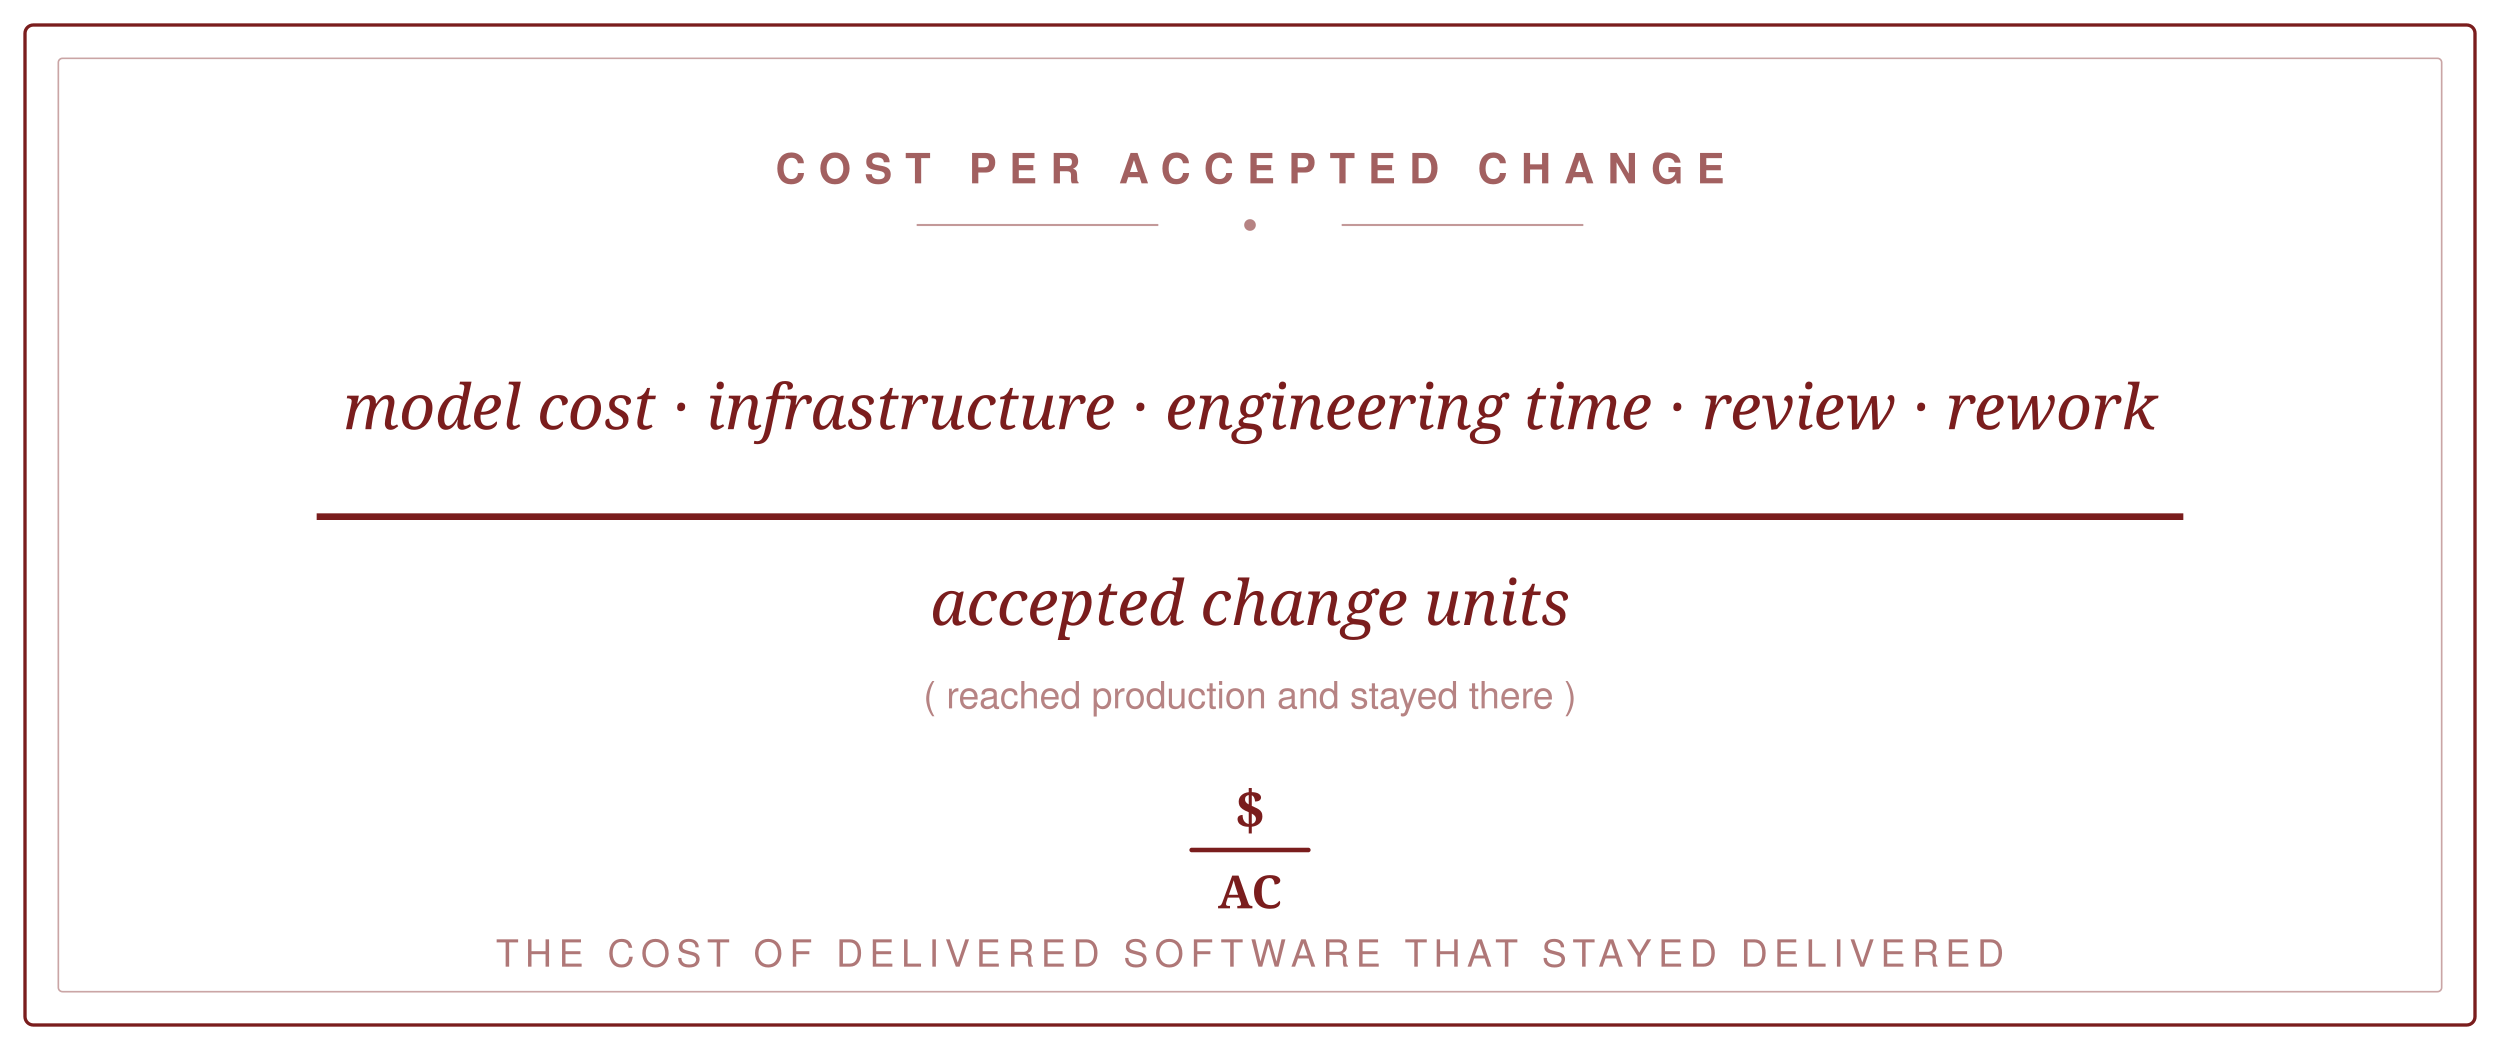
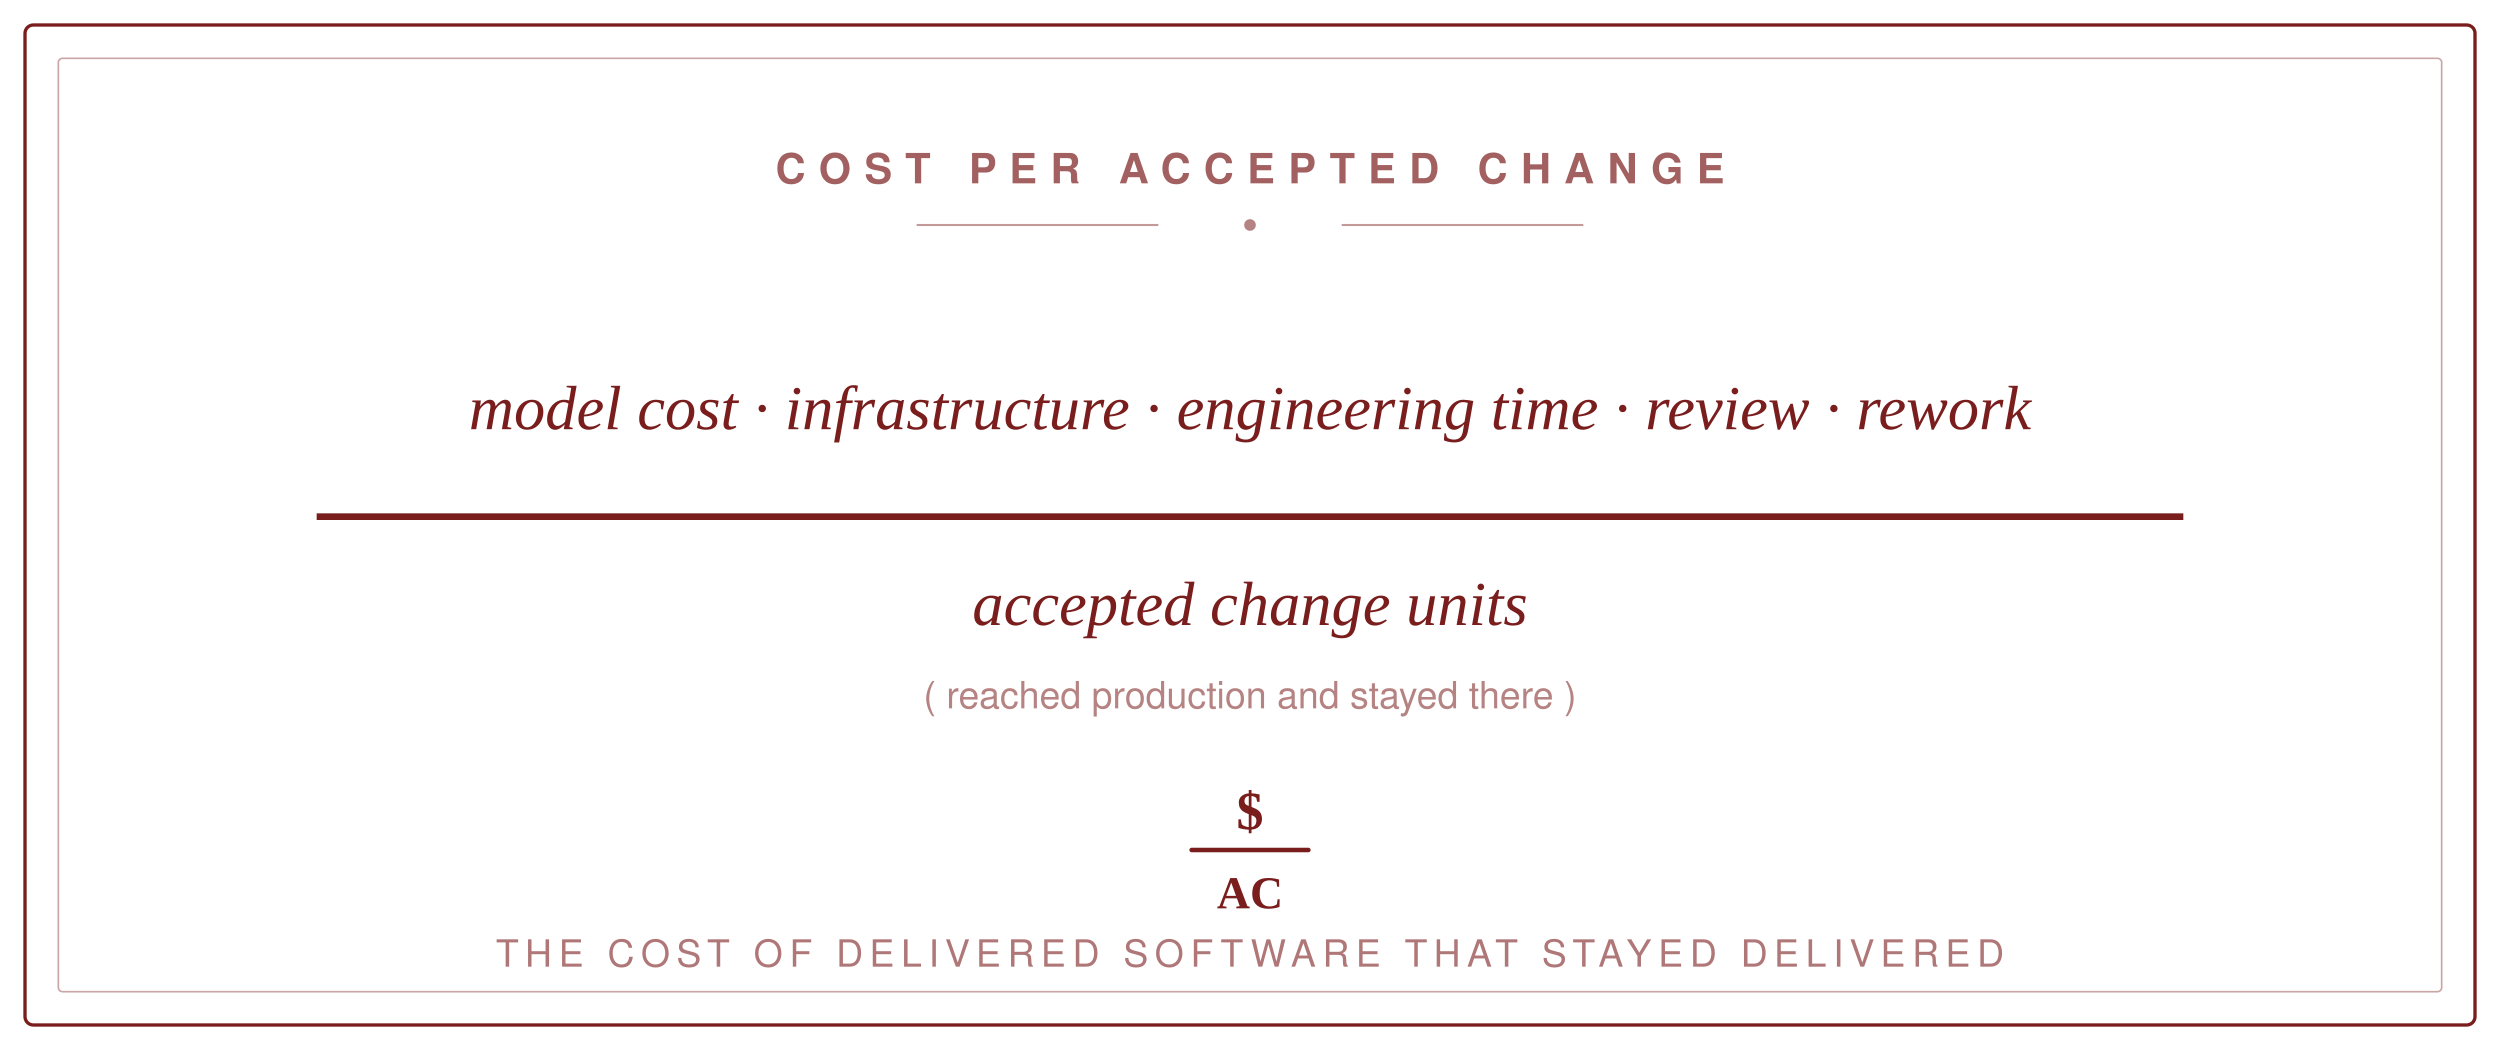
<svg xmlns="http://www.w3.org/2000/svg" viewBox="0 0 600 252" width="600" height="252">
  <rect x="6" y="6" width="588" height="240" fill="none" stroke="#7a1d1d" stroke-width="0.8" rx="2" />
  <rect x="14" y="14" width="572" height="224" fill="none" stroke="#7a1d1d" stroke-width="0.4" opacity="0.4" rx="1" />
  <text x="300" y="44" text-anchor="middle" font-family="Helvetica" font-size="10" font-weight="700" letter-spacing="3.2" fill="#7a1d1d" opacity="0.7">COST PER ACCEPTED CHANGE</text>
  <line x1="220" y1="54" x2="278" y2="54" stroke="#7a1d1d" stroke-width="0.5" opacity="0.45" />
  <line x1="322" y1="54" x2="380" y2="54" stroke="#7a1d1d" stroke-width="0.5" opacity="0.45" />
  <circle cx="300" cy="54" r="1.4" fill="#7a1d1d" opacity="0.55" />
-   <text x="300" y="103" text-anchor="middle" font-family="Iowan Old Style, Charter, Georgia, serif" font-size="15" font-style="italic" fill="#7a1d1d">model cost · infrastructure · engineering time · review · rework</text>
+   <text x="300" y="103" text-anchor="middle" font-family="Source Serif 4, Iowan Old Style, Charter, Georgia, serif" font-size="15" font-style="italic" fill="#7a1d1d">model cost · infrastructure · engineering time · review · rework</text>
  <line x1="76" y1="124" x2="524" y2="124" stroke="#7a1d1d" stroke-width="1.6" />
-   <text x="300" y="150" text-anchor="middle" font-family="Iowan Old Style, Charter, Georgia, serif" font-size="15" font-style="italic" fill="#7a1d1d">accepted change units</text>
+   <text x="300" y="150" text-anchor="middle" font-family="Source Serif 4, Iowan Old Style, Charter, Georgia, serif" font-size="15" font-style="italic" fill="#7a1d1d">accepted change units</text>
  <text x="300" y="170" text-anchor="middle" font-family="Helvetica" font-size="9" fill="#7a1d1d" opacity="0.55">( reached production and stayed there )</text>
  <g transform="translate(282, 185)" fill="#7a1d1d">
-     <text x="18" y="14" text-anchor="middle" font-family="Iowan Old Style, Charter, Georgia, serif" font-size="13" font-weight="600">$</text>
+     <text x="18" y="14" text-anchor="middle" font-family="Source Serif 4, Iowan Old Style, Charter, Georgia, serif" font-size="13" font-weight="600">$</text>
    <line x1="4" y1="19" x2="32" y2="19" stroke="#7a1d1d" stroke-width="1.1" stroke-linecap="round" />
-     <text x="18" y="33" text-anchor="middle" font-family="Iowan Old Style, Charter, Georgia, serif" font-size="11" font-weight="600">AC</text>
+     <text x="18" y="33" text-anchor="middle" font-family="Source Serif 4, Iowan Old Style, Charter, Georgia, serif" font-size="11" font-weight="600">AC</text>
  </g>
  <text x="300" y="232" text-anchor="middle" font-family="Helvetica" font-size="9" letter-spacing="1.6" fill="#7a1d1d" opacity="0.6">THE COST OF DELIVERED SOFTWARE THAT STAYED DELIVERED</text>
</svg>
